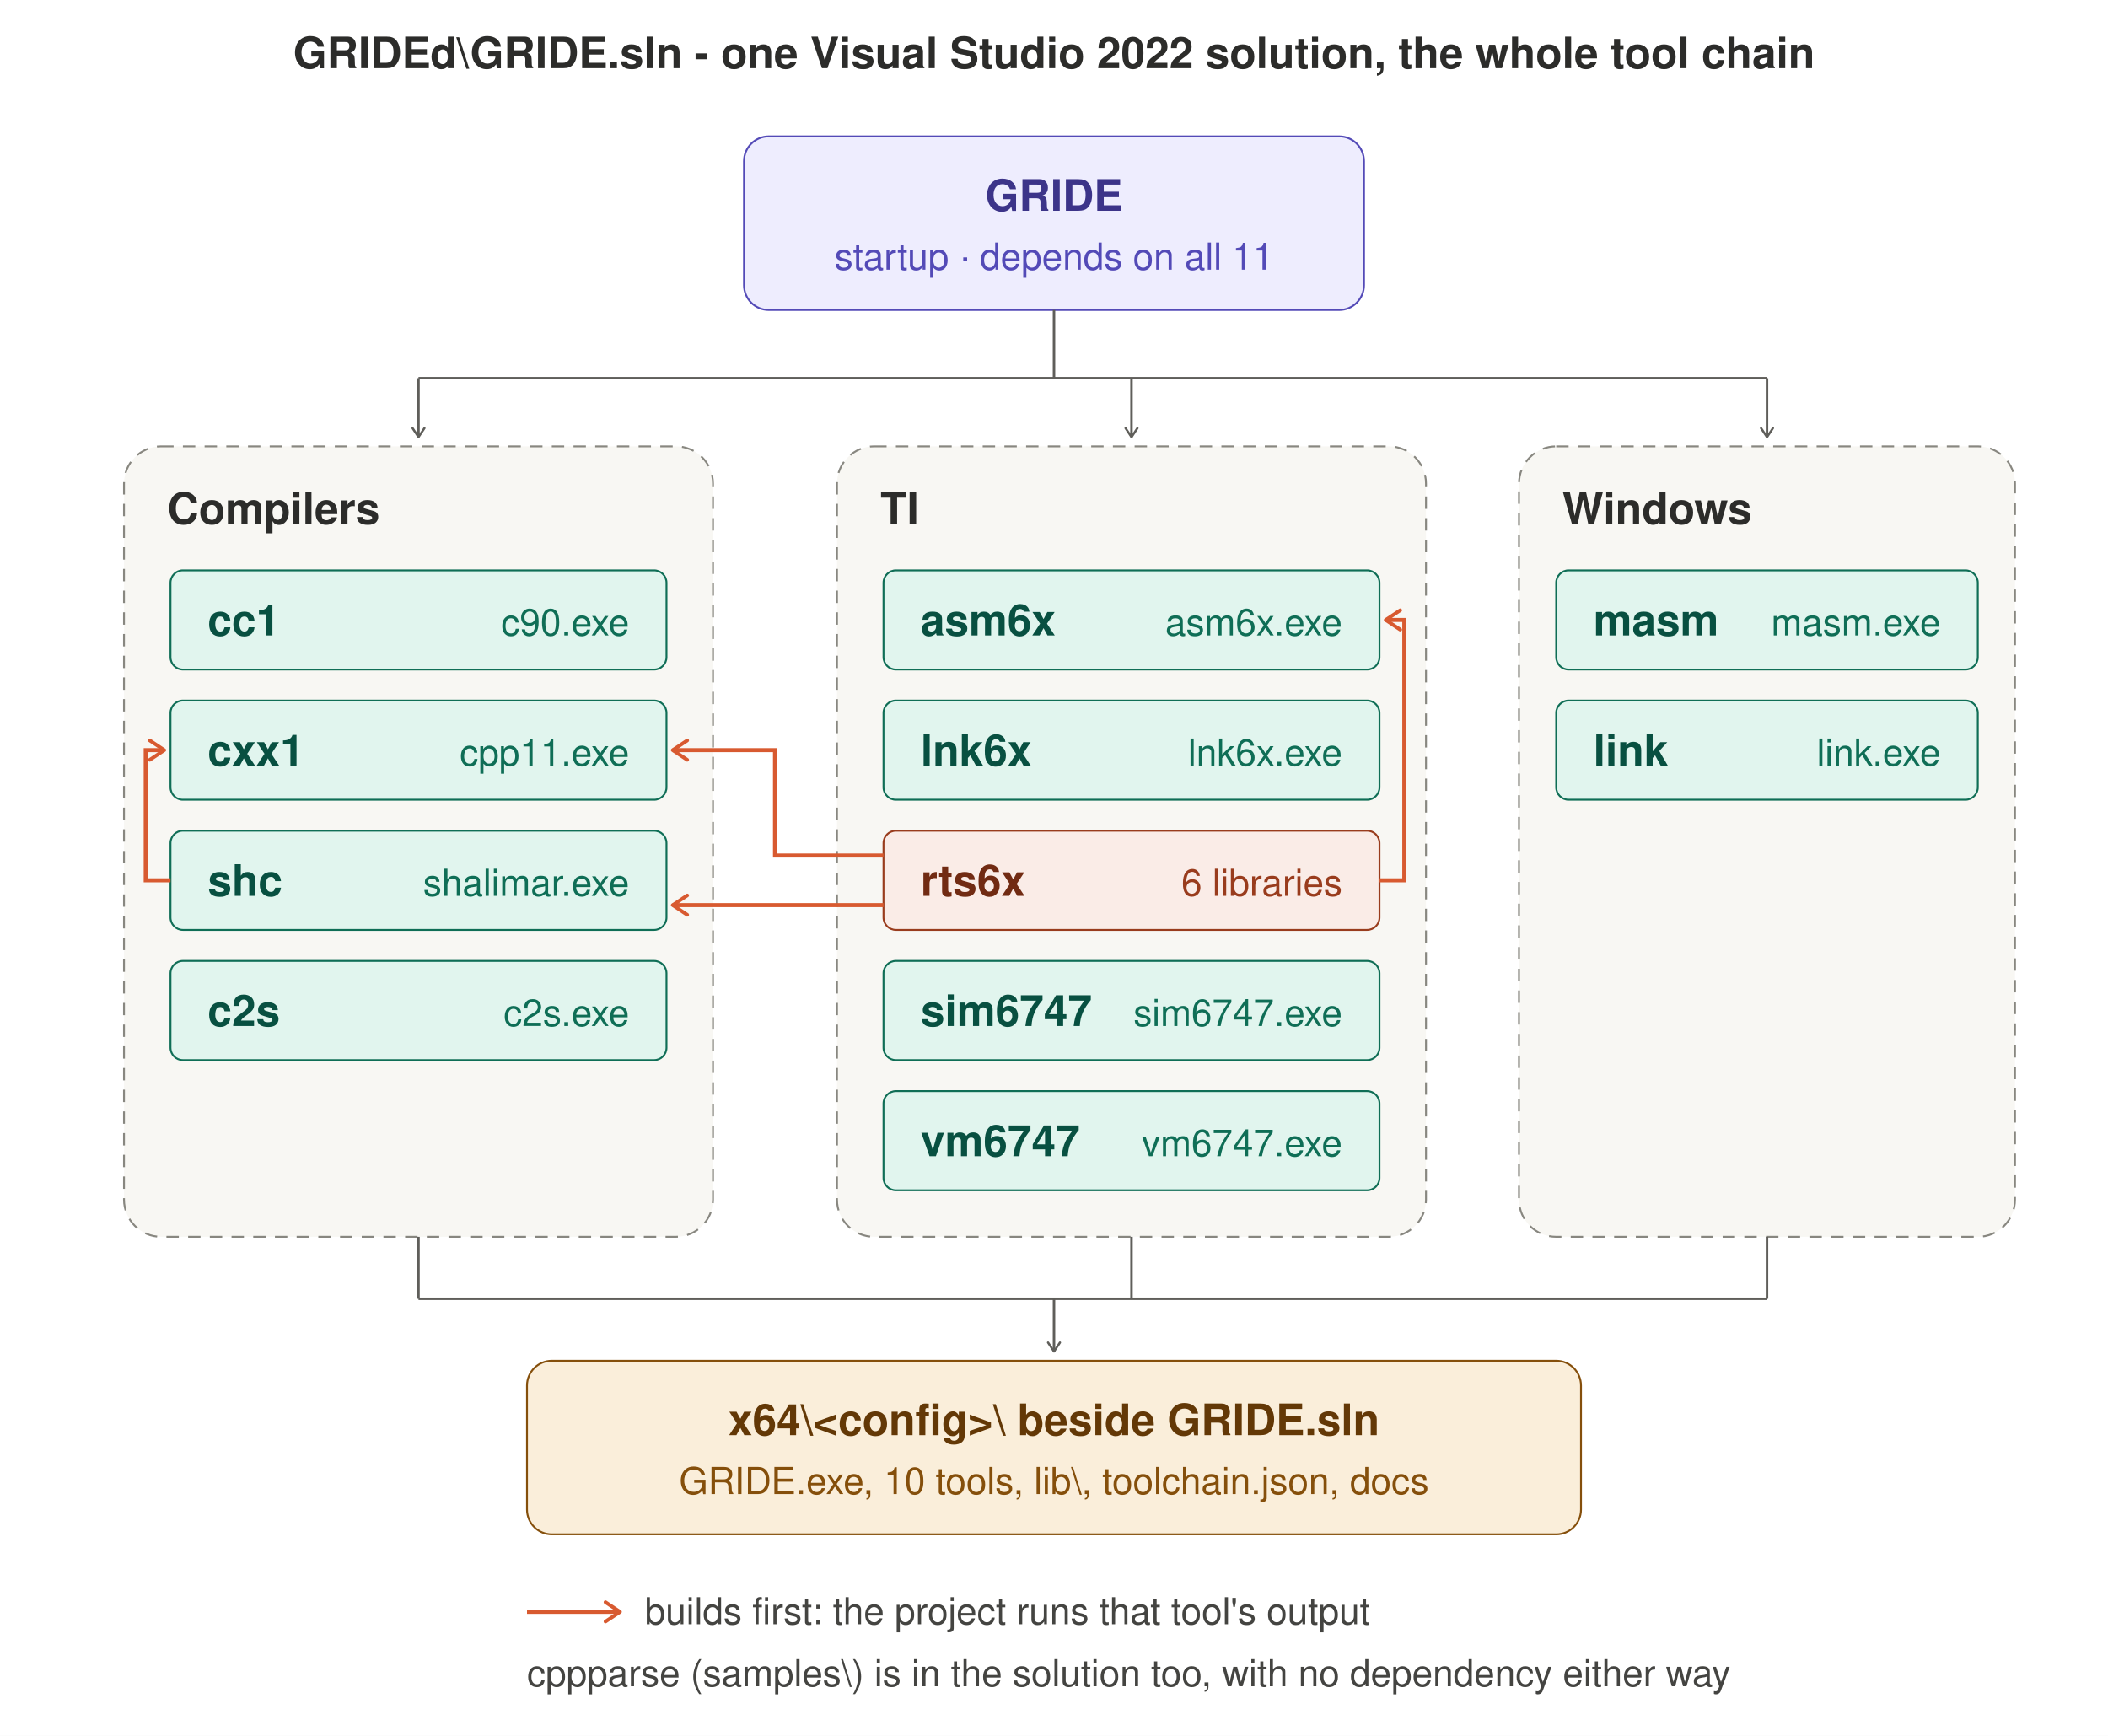
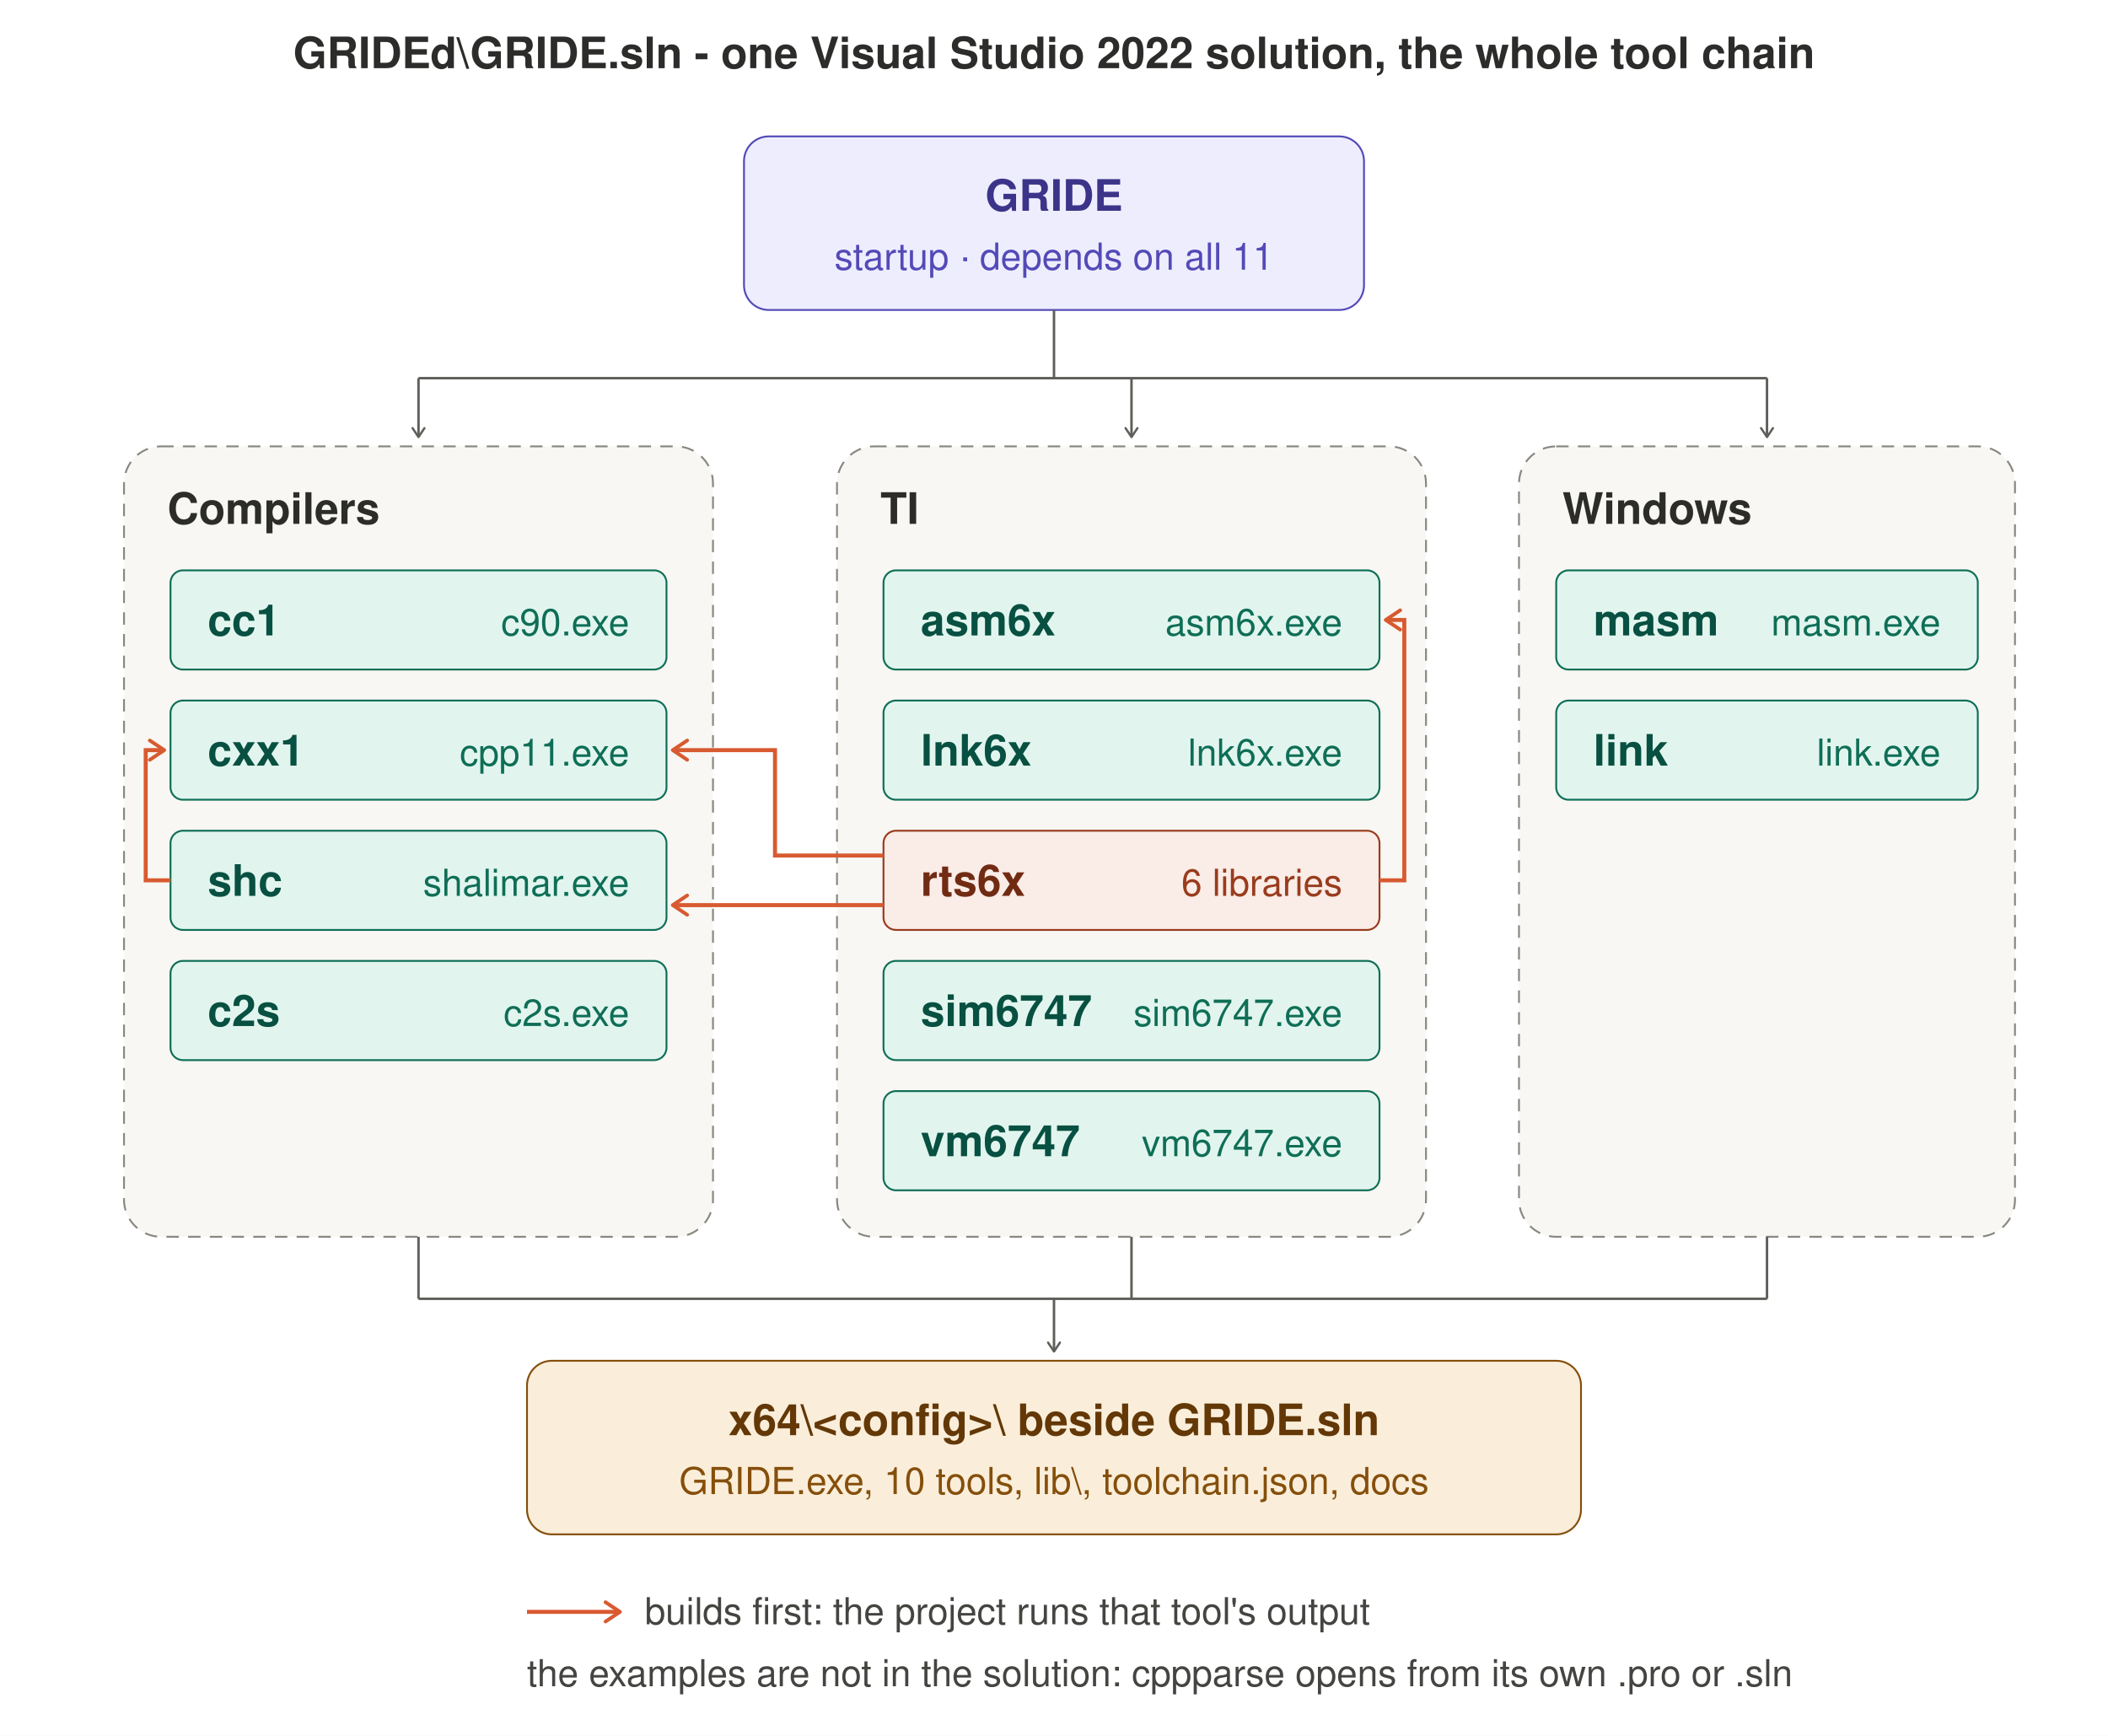
<svg xmlns="http://www.w3.org/2000/svg" width="680" height="560" viewBox="0 0 680 560" role="img" font-family="Segoe UI, Helvetica, Arial, sans-serif">
  <defs>
    <marker id="a" viewBox="0 0 10 10" refX="8" refY="5" markerWidth="6" markerHeight="6" orient="auto-start-reverse">
      <path d="M2 1L8 5L2 9" fill="none" stroke="#5F5E5A" stroke-width="1.5" stroke-linecap="round" stroke-linejoin="round" />
    </marker>
    <marker id="c" viewBox="0 0 10 10" refX="8" refY="5" markerWidth="6" markerHeight="6" orient="auto-start-reverse">
      <path d="M2 1L8 5L2 9" fill="none" stroke="#D85A30" stroke-width="1.5" stroke-linecap="round" stroke-linejoin="round" />
    </marker>
    <style>
    .h { font-size: 14px; font-weight: 600; }
    .s { font-size: 12px; }
    .tool rect { fill: #E1F5EE; stroke: #0F6E56; stroke-width: 0.6; }
    .tool .h { fill: #085041; } .tool .s { fill: #0F6E56; }
    .group { fill: #F8F7F3; stroke: #888780; stroke-width: 0.6; stroke-dasharray: 4 3; }
    .gt { fill: #2C2C2A; }
    .wire { stroke: #5F5E5A; stroke-width: 0.8; fill: none; }
    .dep { stroke: #D85A30; stroke-width: 1.3; fill: none; }
  </style>
  </defs>
  <rect width="680" height="560" fill="#FFFFFF" />
  <text x="340" y="22" text-anchor="middle" class="h" fill="#2C2C2A">GRIDEd\GRIDE.sln - one Visual Studio 2022 solution, the whole tool chain</text>
  <g transform="translate(0,14)">
    <rect x="240" y="30" width="200" height="56" rx="8" fill="#EEEDFE" stroke="#534AB7" stroke-width="0.6" />
    <text class="h" x="340" y="54" text-anchor="middle" fill="#3C3489">GRIDE</text>
    <text class="s" x="340" y="73" text-anchor="middle" fill="#534AB7">startup · depends on all 11</text>
    <path class="wire" d="M340 86V108M135 108H570" />
    <line class="wire" x1="135" y1="108" x2="135" y2="127" marker-end="url(#a)" />
    <line class="wire" x1="365" y1="108" x2="365" y2="127" marker-end="url(#a)" />
    <line class="wire" x1="570" y1="108" x2="570" y2="127" marker-end="url(#a)" />
    <rect class="group" x="40" y="130" width="190" height="255" rx="12" />
    <text class="h gt" x="54" y="155">Compilers</text>
    <rect class="group" x="270" y="130" width="190" height="255" rx="12" />
    <text class="h gt" x="284" y="155">TI</text>
    <rect class="group" x="490" y="130" width="160" height="255" rx="12" />
    <text class="h gt" x="504" y="155">Windows</text>
    <g class="tool">
      <rect x="55" y="170" width="160" height="32" rx="4" />
      <text class="h" x="67" y="191">cc1</text>
      <text class="s" x="203" y="191" text-anchor="end">c90.exe</text>
    </g>
    <g class="tool">
      <rect x="55" y="212" width="160" height="32" rx="4" />
      <text class="h" x="67" y="233">cxx1</text>
      <text class="s" x="203" y="233" text-anchor="end">cpp11.exe</text>
    </g>
    <g class="tool">
      <rect x="55" y="254" width="160" height="32" rx="4" />
      <text class="h" x="67" y="275">shc</text>
      <text class="s" x="203" y="275" text-anchor="end">shalimar.exe</text>
    </g>
    <g class="tool">
      <rect x="55" y="296" width="160" height="32" rx="4" />
      <text class="h" x="67" y="317">c2s</text>
      <text class="s" x="203" y="317" text-anchor="end">c2s.exe</text>
    </g>
    <g class="tool">
      <rect x="285" y="170" width="160" height="32" rx="4" />
      <text class="h" x="297" y="191">asm6x</text>
      <text class="s" x="433" y="191" text-anchor="end">asm6x.exe</text>
    </g>
    <g class="tool">
      <rect x="285" y="212" width="160" height="32" rx="4" />
      <text class="h" x="297" y="233">lnk6x</text>
      <text class="s" x="433" y="233" text-anchor="end">lnk6x.exe</text>
    </g>
    <rect x="285" y="254" width="160" height="32" rx="4" fill="#FAECE7" stroke="#993C1D" stroke-width="0.6" />
    <text class="h" x="297" y="275" fill="#712B13">rts6x</text>
    <text class="s" x="433" y="275" text-anchor="end" fill="#993C1D">6 libraries</text>
    <g class="tool">
      <rect x="285" y="296" width="160" height="32" rx="4" />
      <text class="h" x="297" y="317">sim6747</text>
      <text class="s" x="433" y="317" text-anchor="end">sim6747.exe</text>
    </g>
    <g class="tool">
      <rect x="285" y="338" width="160" height="32" rx="4" />
      <text class="h" x="297" y="359">vm6747</text>
      <text class="s" x="433" y="359" text-anchor="end">vm6747.exe</text>
    </g>
    <g class="tool">
      <rect x="502" y="170" width="136" height="32" rx="4" />
      <text class="h" x="514" y="191">masm</text>
      <text class="s" x="626" y="191" text-anchor="end">masm.exe</text>
    </g>
    <g class="tool">
      <rect x="502" y="212" width="136" height="32" rx="4" />
      <text class="h" x="514" y="233">link</text>
      <text class="s" x="626" y="233" text-anchor="end">link.exe</text>
    </g>
    <path class="dep" d="M55 270H47V228H53" marker-end="url(#c)" />
    <path class="dep" d="M445 270H453V186H447" marker-end="url(#c)" />
    <path class="dep" d="M285 262H250V228H217" marker-end="url(#c)" />
    <path class="dep" d="M285 278H217" marker-end="url(#c)" />
    <path class="wire" d="M135 385V405M365 385V405M570 385V405M135 405H570" />
    <line class="wire" x1="340" y1="405" x2="340" y2="422" marker-end="url(#a)" />
    <rect x="170" y="425" width="340" height="56" rx="8" fill="#FAEEDA" stroke="#854F0B" stroke-width="0.6" />
    <text class="h" x="340" y="449" text-anchor="middle" fill="#633806">x64\&lt;config&gt;\ beside GRIDE.sln</text>
    <text class="s" x="340" y="468" text-anchor="middle" fill="#854F0B">GRIDE.exe, 10 tools, lib\, toolchain.json, docs</text>
    <line class="dep" x1="170" y1="506" x2="200" y2="506" marker-end="url(#c)" />
    <text class="s" x="208" y="510" fill="#444441">builds first: the project runs that tool's output</text>
-     <text class="s" x="170" y="530" fill="#444441">cppparse (samples\) is in the solution too, with no dependency either way</text>
+     <text class="s" x="170" y="530" fill="#444441">the examples are not in the solution: cppparse opens from its own .pro or .sln</text>
  </g>
</svg>
